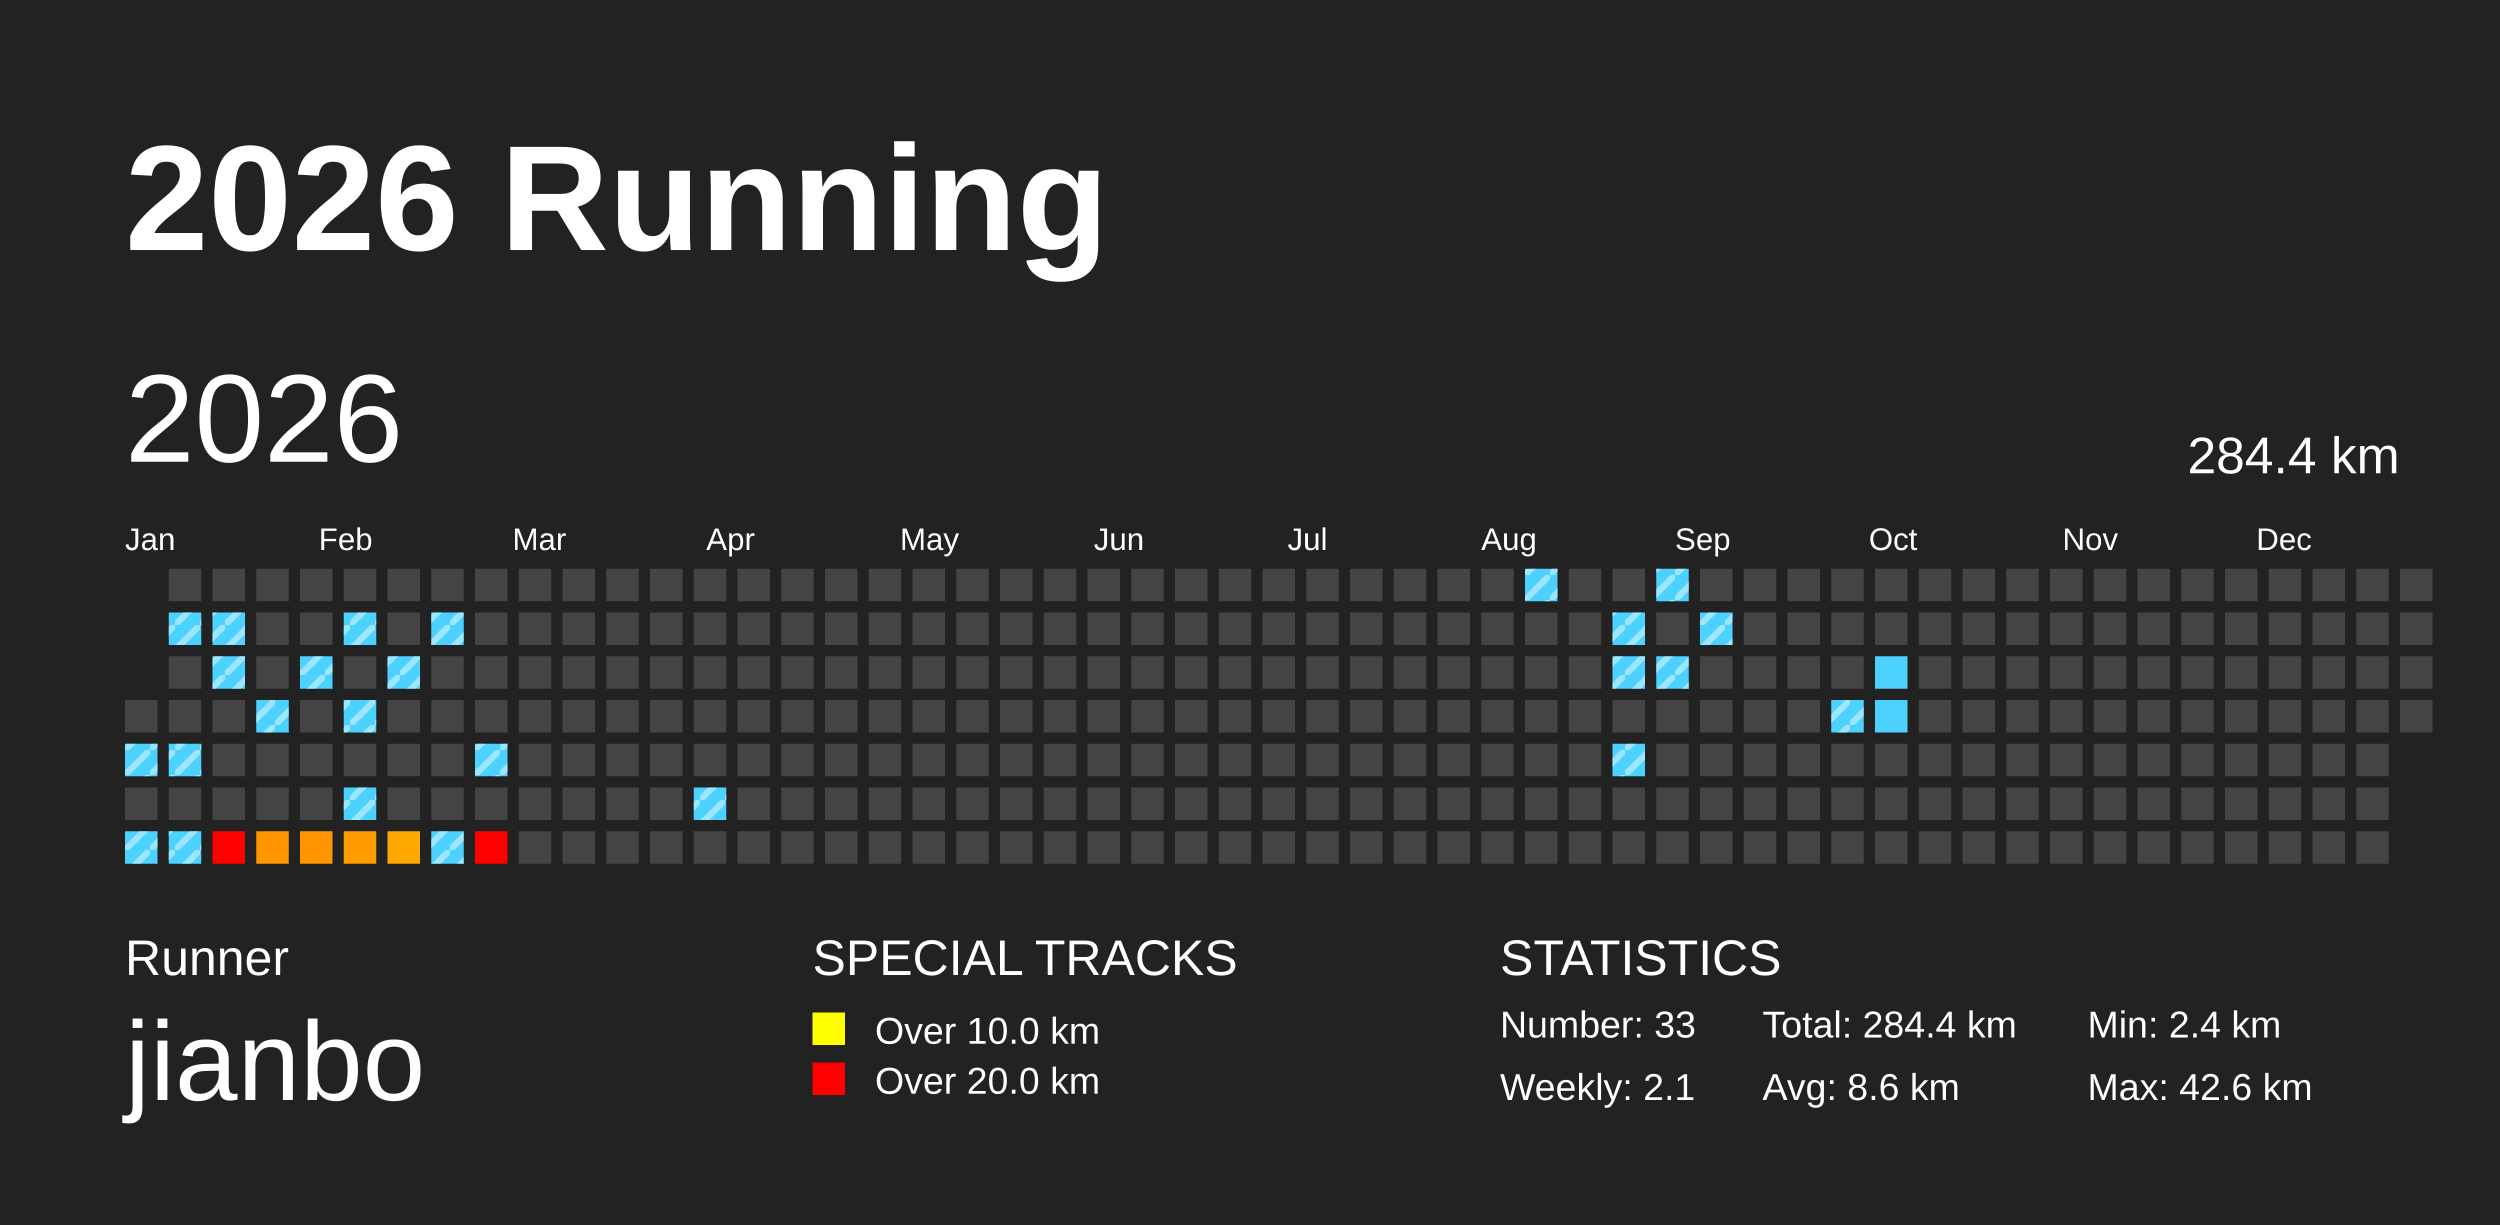
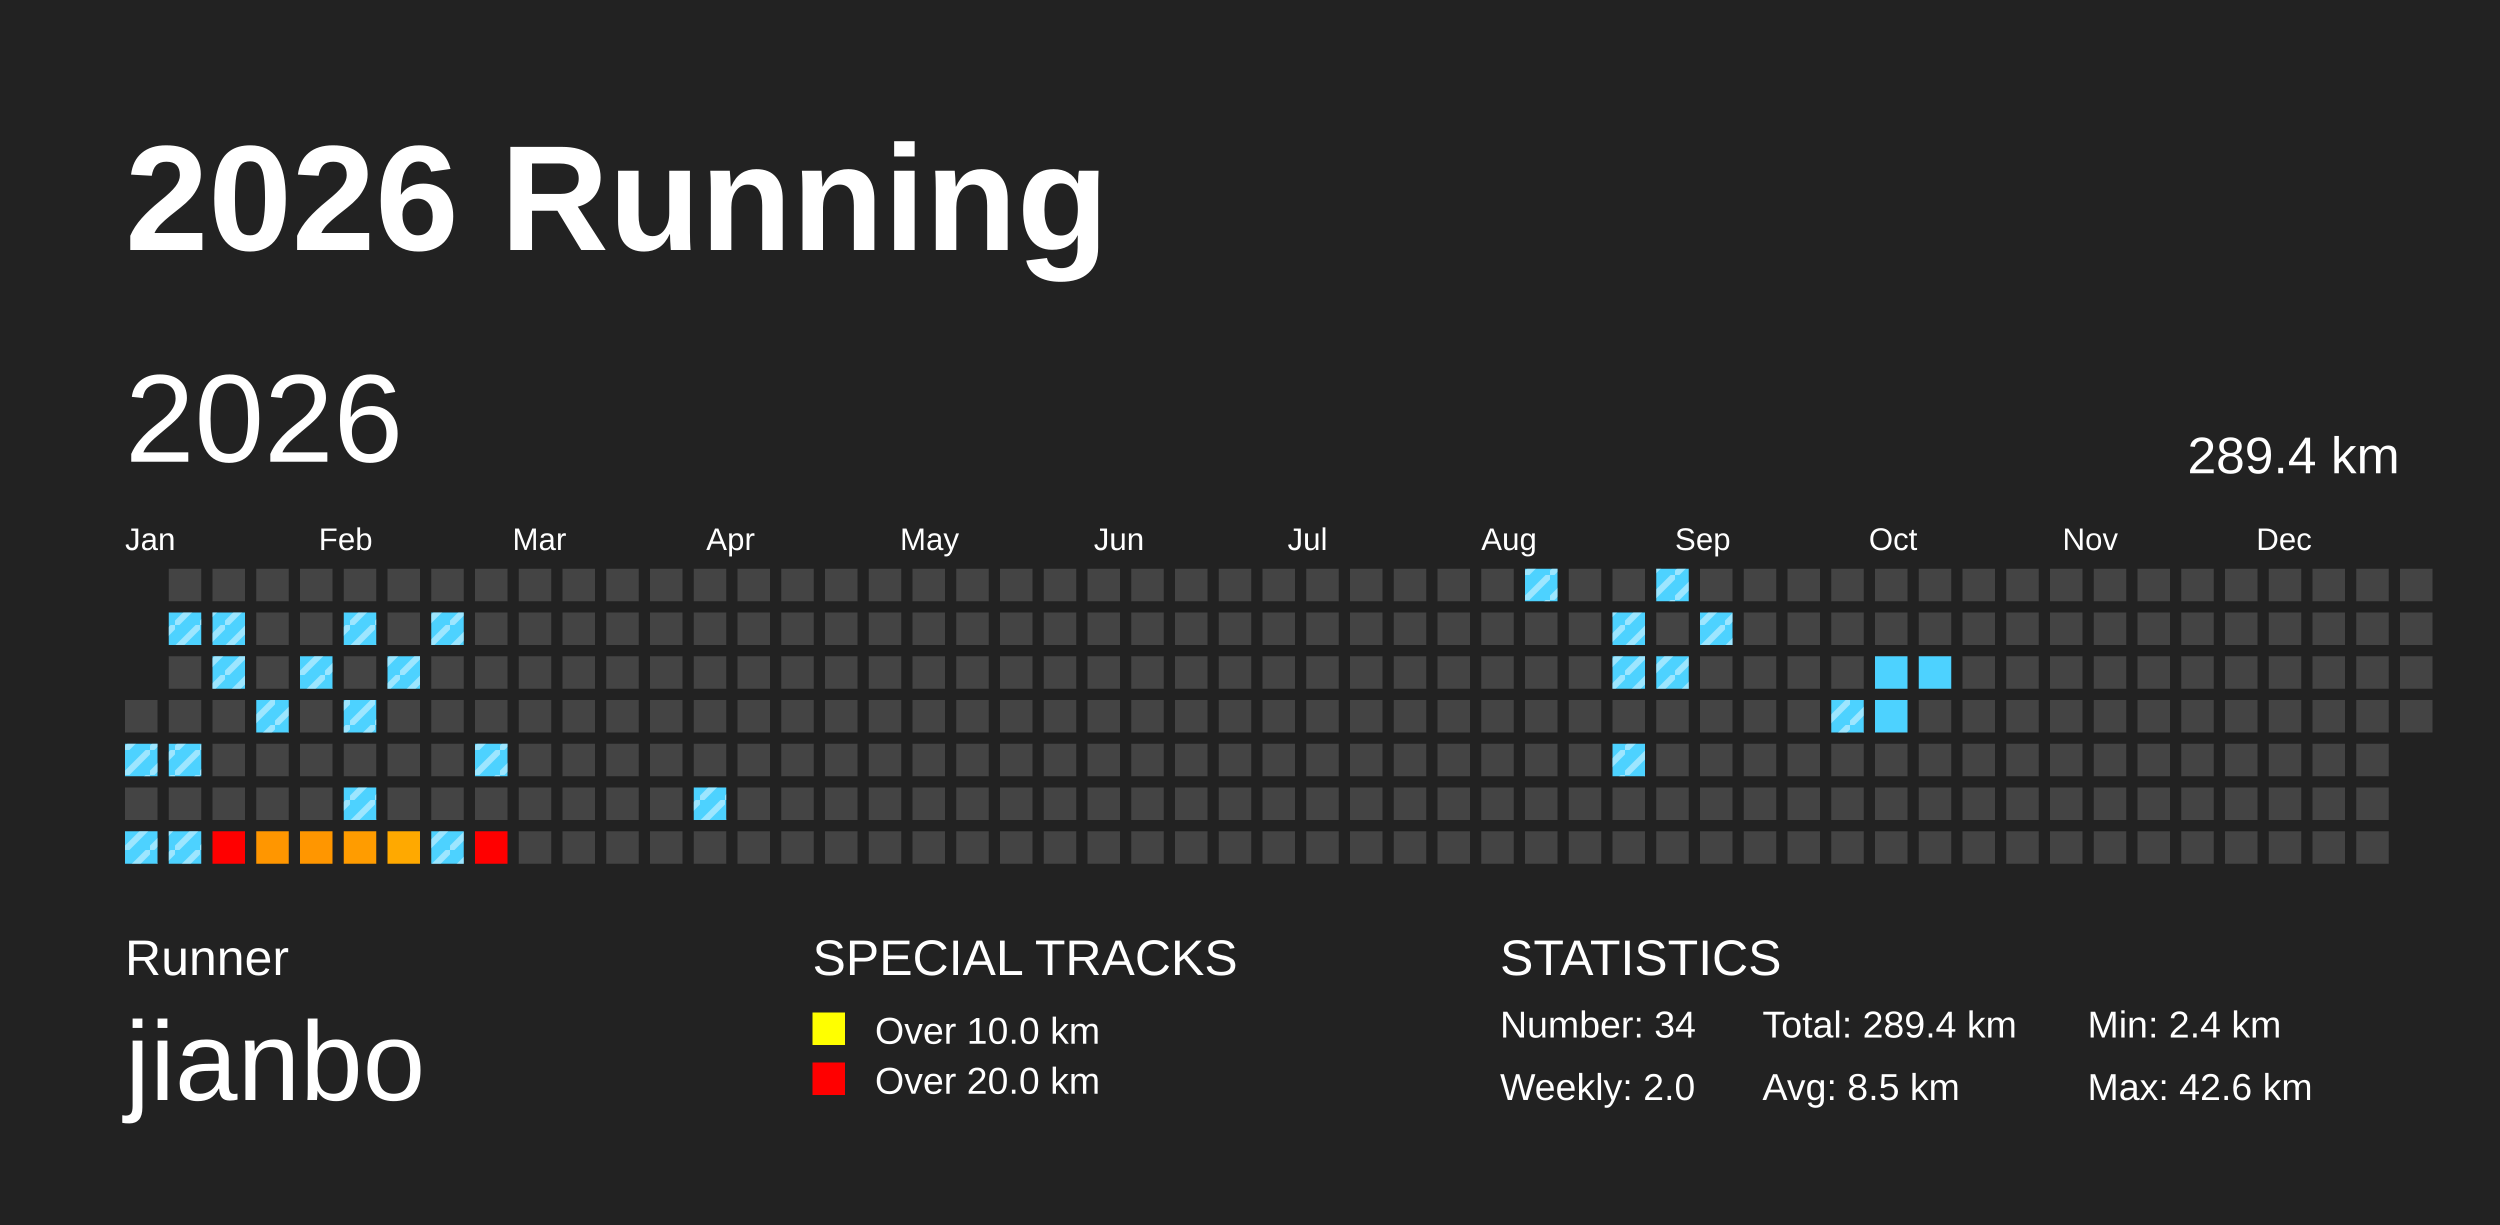
<svg xmlns="http://www.w3.org/2000/svg" baseProfile="full" height="98mm" version="1.1" viewBox="0,0,200,98" width="200mm">
  <defs>
    <pattern height="2" id="indoor-stripe" patternUnits="userSpaceOnUse" width="2">
      <line stroke="white" stroke-opacity="0.45" stroke-width="0.5" x1="0" x2="2" y1="2" y2="0" />
    </pattern>
  </defs>
  <rect fill="#222222" height="98" width="200" x="0" y="0" />
  <text fill="#FFFFFF" style="font-size:12px; font-family:Arial; font-weight:bold;" x="10" y="20">2026 Running</text>
  <text fill="#FFFFFF" style="font-size:4px; font-family:Arial" x="10" y="78">Runner</text>
  <text fill="#FFFFFF" style="font-size:9px; font-family:Arial" x="10" y="88">jianbo</text>
  <text fill="#FFFFFF" style="font-size:4px; font-family:Arial" x="65" y="78">SPECIAL TRACKS</text>
  <rect fill="yellow" height="2.6" width="2.6" x="65" y="81" />
  <text fill="#FFFFFF" style="font-size:3px; font-family:Arial" x="70" y="83.5">Over 10.0 km</text>
  <rect fill="red" height="2.6" width="2.6" x="65" y="85" />
  <text fill="#FFFFFF" style="font-size:3px; font-family:Arial" x="70" y="87.5">Over 20.0 km</text>
  <text fill="#FFFFFF" style="font-size:4px; font-family:Arial" x="120" y="78">STATISTICS</text>
-   <text fill="#FFFFFF" style="font-size:3px; font-family:Arial" x="120" y="83">Number: 33</text>
-   <text fill="#FFFFFF" style="font-size:3px; font-family:Arial" x="120" y="88">Weekly: 2.1</text>
-   <text fill="#FFFFFF" style="font-size:3px; font-family:Arial" x="141" y="83">Total: 284.4 km</text>
-   <text fill="#FFFFFF" style="font-size:3px; font-family:Arial" x="141" y="88">Avg: 8.6 km</text>
+   <text fill="#FFFFFF" style="font-size:3px; font-family:Arial" x="120" y="83">Number: 34</text>
+   <text fill="#FFFFFF" style="font-size:3px; font-family:Arial" x="120" y="88">Weekly: 2.0</text>
+   <text fill="#FFFFFF" style="font-size:3px; font-family:Arial" x="141" y="83">Total: 289.4 km</text>
+   <text fill="#FFFFFF" style="font-size:3px; font-family:Arial" x="141" y="88">Avg: 8.5 km</text>
  <text fill="#FFFFFF" style="font-size:3px; font-family:Arial" x="167" y="83">Min: 2.4 km</text>
  <text fill="#FFFFFF" style="font-size:3px; font-family:Arial" x="167" y="88">Max: 42.6 km</text>
  <text dominant-baseline="hanging" fill="#FFFFFF" style="font-size:10.0px; font-family:Arial;" x="10" y="30">2026</text>
-   <text dominant-baseline="hanging" fill="#FFFFFF" style="font-size:4.125px; font-family:Arial;" x="175" y="35">284.4 km</text>
+   <text dominant-baseline="hanging" fill="#FFFFFF" style="font-size:4.125px; font-family:Arial;" x="175" y="35">289.4 km</text>
  <text fill="#FFFFFF" style="font-size:2.5px; font-family:Arial" x="10.0" y="44">Jan</text>
  <text fill="#FFFFFF" style="font-size:2.5px; font-family:Arial" x="25.5" y="44">Feb</text>
  <text fill="#FFFFFF" style="font-size:2.5px; font-family:Arial" x="41.0" y="44">Mar</text>
  <text fill="#FFFFFF" style="font-size:2.5px; font-family:Arial" x="56.5" y="44">Apr</text>
  <text fill="#FFFFFF" style="font-size:2.5px; font-family:Arial" x="72.0" y="44">May</text>
  <text fill="#FFFFFF" style="font-size:2.5px; font-family:Arial" x="87.5" y="44">Jun</text>
  <text fill="#FFFFFF" style="font-size:2.5px; font-family:Arial" x="103.0" y="44">Jul</text>
  <text fill="#FFFFFF" style="font-size:2.5px; font-family:Arial" x="118.5" y="44">Aug</text>
  <text fill="#FFFFFF" style="font-size:2.5px; font-family:Arial" x="134.0" y="44">Sep</text>
  <text fill="#FFFFFF" style="font-size:2.5px; font-family:Arial" x="149.5" y="44">Oct</text>
  <text fill="#FFFFFF" style="font-size:2.5px; font-family:Arial" x="165.0" y="44">Nov</text>
  <text fill="#FFFFFF" style="font-size:2.5px; font-family:Arial" x="180.5" y="44">Dec</text>
  <rect fill="#444444" height="2.6" width="2.6" x="10.0" y="56.0" />
  <rect fill="#4dd2ff" height="2.6" width="2.6" x="10.0" y="59.5" />
  <rect fill="url(#indoor-stripe)" height="2.6" style="pointer-events: none;" width="2.6" x="10.0" y="59.5" />
  <rect fill="#444444" height="2.6" width="2.6" x="10.0" y="63.0" />
  <rect fill="#4dd2ff" height="2.6" width="2.6" x="10.0" y="66.5" />
  <rect fill="url(#indoor-stripe)" height="2.6" style="pointer-events: none;" width="2.6" x="10.0" y="66.5" />
  <rect fill="#444444" height="2.6" width="2.6" x="13.5" y="45.5" />
  <rect fill="#4dd2ff" height="2.6" width="2.6" x="13.5" y="49.0" />
  <rect fill="url(#indoor-stripe)" height="2.6" style="pointer-events: none;" width="2.6" x="13.5" y="49.0" />
  <rect fill="#444444" height="2.6" width="2.6" x="13.5" y="52.5" />
  <rect fill="#444444" height="2.6" width="2.6" x="13.5" y="56.0" />
  <rect fill="#4dd2ff" height="2.6" width="2.6" x="13.5" y="59.5" />
  <rect fill="url(#indoor-stripe)" height="2.6" style="pointer-events: none;" width="2.6" x="13.5" y="59.5" />
  <rect fill="#444444" height="2.6" width="2.6" x="13.5" y="63.0" />
  <rect fill="#4dd2ff" height="2.6" width="2.6" x="13.5" y="66.5" />
  <rect fill="url(#indoor-stripe)" height="2.6" style="pointer-events: none;" width="2.6" x="13.5" y="66.5" />
  <rect fill="#444444" height="2.6" width="2.6" x="17.0" y="45.5" />
  <rect fill="#4dd2ff" height="2.6" width="2.6" x="17.0" y="49.0" />
  <rect fill="url(#indoor-stripe)" height="2.6" style="pointer-events: none;" width="2.6" x="17.0" y="49.0" />
  <rect fill="#4dd2ff" height="2.6" width="2.6" x="17.0" y="52.5" />
  <rect fill="url(#indoor-stripe)" height="2.6" style="pointer-events: none;" width="2.6" x="17.0" y="52.5" />
  <rect fill="#444444" height="2.6" width="2.6" x="17.0" y="56.0" />
  <rect fill="#444444" height="2.6" width="2.6" x="17.0" y="59.5" />
  <rect fill="#444444" height="2.6" width="2.6" x="17.0" y="63.0" />
  <rect fill="red" height="2.6" width="2.6" x="17.0" y="66.5" />
  <rect fill="#444444" height="2.6" width="2.6" x="20.5" y="45.5" />
  <rect fill="#444444" height="2.6" width="2.6" x="20.5" y="49.0" />
  <rect fill="#444444" height="2.6" width="2.6" x="20.5" y="52.5" />
  <rect fill="#4dd2ff" height="2.6" width="2.6" x="20.5" y="56.0" />
  <rect fill="url(#indoor-stripe)" height="2.6" style="pointer-events: none;" width="2.6" x="20.5" y="56.0" />
  <rect fill="#444444" height="2.6" width="2.6" x="20.5" y="59.5" />
  <rect fill="#444444" height="2.6" width="2.6" x="20.5" y="63.0" />
  <rect fill="#ff9600" height="2.6" width="2.6" x="20.5" y="66.5" />
  <rect fill="#444444" height="2.6" width="2.6" x="24.0" y="45.5" />
  <rect fill="#444444" height="2.6" width="2.6" x="24.0" y="49.0" />
  <rect fill="#4dd2ff" height="2.6" width="2.6" x="24.0" y="52.5" />
  <rect fill="url(#indoor-stripe)" height="2.6" style="pointer-events: none;" width="2.6" x="24.0" y="52.5" />
  <rect fill="#444444" height="2.6" width="2.6" x="24.0" y="56.0" />
  <rect fill="#444444" height="2.6" width="2.6" x="24.0" y="59.5" />
  <rect fill="#444444" height="2.6" width="2.6" x="24.0" y="63.0" />
  <rect fill="#ff9600" height="2.6" width="2.6" x="24.0" y="66.5" />
  <rect fill="#444444" height="2.6" width="2.6" x="27.5" y="45.5" />
  <rect fill="#4dd2ff" height="2.6" width="2.6" x="27.5" y="49.0" />
  <rect fill="url(#indoor-stripe)" height="2.6" style="pointer-events: none;" width="2.6" x="27.5" y="49.0" />
  <rect fill="#444444" height="2.6" width="2.6" x="27.5" y="52.5" />
  <rect fill="#4dd2ff" height="2.6" width="2.6" x="27.5" y="56.0" />
  <rect fill="url(#indoor-stripe)" height="2.6" style="pointer-events: none;" width="2.6" x="27.5" y="56.0" />
  <rect fill="#444444" height="2.6" width="2.6" x="27.5" y="59.5" />
  <rect fill="#4dd2ff" height="2.6" width="2.6" x="27.5" y="63.0" />
  <rect fill="url(#indoor-stripe)" height="2.6" style="pointer-events: none;" width="2.6" x="27.5" y="63.0" />
  <rect fill="#ff9c00" height="2.6" width="2.6" x="27.5" y="66.5" />
  <rect fill="#444444" height="2.6" width="2.6" x="31.0" y="45.5" />
  <rect fill="#444444" height="2.6" width="2.6" x="31.0" y="49.0" />
  <rect fill="#4dd2ff" height="2.6" width="2.6" x="31.0" y="52.5" />
  <rect fill="url(#indoor-stripe)" height="2.6" style="pointer-events: none;" width="2.6" x="31.0" y="52.5" />
  <rect fill="#444444" height="2.6" width="2.6" x="31.0" y="56.0" />
  <rect fill="#444444" height="2.6" width="2.6" x="31.0" y="59.5" />
  <rect fill="#444444" height="2.6" width="2.6" x="31.0" y="63.0" />
  <rect fill="#ffa900" height="2.6" width="2.6" x="31.0" y="66.5" />
  <rect fill="#444444" height="2.6" width="2.6" x="34.5" y="45.5" />
  <rect fill="#4dd2ff" height="2.6" width="2.6" x="34.5" y="49.0" />
  <rect fill="url(#indoor-stripe)" height="2.6" style="pointer-events: none;" width="2.6" x="34.5" y="49.0" />
  <rect fill="#444444" height="2.6" width="2.6" x="34.5" y="52.5" />
  <rect fill="#444444" height="2.6" width="2.6" x="34.5" y="56.0" />
  <rect fill="#444444" height="2.6" width="2.6" x="34.5" y="59.5" />
  <rect fill="#444444" height="2.6" width="2.6" x="34.5" y="63.0" />
  <rect fill="#4dd2ff" height="2.6" width="2.6" x="34.5" y="66.5" />
  <rect fill="url(#indoor-stripe)" height="2.6" style="pointer-events: none;" width="2.6" x="34.5" y="66.5" />
  <rect fill="#444444" height="2.6" width="2.6" x="38.0" y="45.5" />
  <rect fill="#444444" height="2.6" width="2.6" x="38.0" y="49.0" />
  <rect fill="#444444" height="2.6" width="2.6" x="38.0" y="52.5" />
  <rect fill="#444444" height="2.6" width="2.6" x="38.0" y="56.0" />
  <rect fill="#4dd2ff" height="2.6" width="2.6" x="38.0" y="59.5" />
  <rect fill="url(#indoor-stripe)" height="2.6" style="pointer-events: none;" width="2.6" x="38.0" y="59.5" />
  <rect fill="#444444" height="2.6" width="2.6" x="38.0" y="63.0" />
  <rect fill="red" height="2.6" width="2.6" x="38.0" y="66.5" />
  <rect fill="#444444" height="2.6" width="2.6" x="41.5" y="45.5" />
  <rect fill="#444444" height="2.6" width="2.6" x="41.5" y="49.0" />
  <rect fill="#444444" height="2.6" width="2.6" x="41.5" y="52.5" />
  <rect fill="#444444" height="2.6" width="2.6" x="41.5" y="56.0" />
  <rect fill="#444444" height="2.6" width="2.6" x="41.5" y="59.5" />
  <rect fill="#444444" height="2.6" width="2.6" x="41.5" y="63.0" />
  <rect fill="#444444" height="2.6" width="2.6" x="41.5" y="66.5" />
  <rect fill="#444444" height="2.6" width="2.6" x="45.0" y="45.5" />
  <rect fill="#444444" height="2.6" width="2.6" x="45.0" y="49.0" />
  <rect fill="#444444" height="2.6" width="2.6" x="45.0" y="52.5" />
  <rect fill="#444444" height="2.6" width="2.6" x="45.0" y="56.0" />
  <rect fill="#444444" height="2.6" width="2.6" x="45.0" y="59.5" />
  <rect fill="#444444" height="2.6" width="2.6" x="45.0" y="63.0" />
  <rect fill="#444444" height="2.6" width="2.6" x="45.0" y="66.5" />
  <rect fill="#444444" height="2.6" width="2.6" x="48.5" y="45.5" />
  <rect fill="#444444" height="2.6" width="2.6" x="48.5" y="49.0" />
  <rect fill="#444444" height="2.6" width="2.6" x="48.5" y="52.5" />
  <rect fill="#444444" height="2.6" width="2.6" x="48.5" y="56.0" />
  <rect fill="#444444" height="2.6" width="2.6" x="48.5" y="59.5" />
  <rect fill="#444444" height="2.6" width="2.6" x="48.5" y="63.0" />
  <rect fill="#444444" height="2.6" width="2.6" x="48.5" y="66.5" />
  <rect fill="#444444" height="2.6" width="2.6" x="52.0" y="45.5" />
  <rect fill="#444444" height="2.6" width="2.6" x="52.0" y="49.0" />
  <rect fill="#444444" height="2.6" width="2.6" x="52.0" y="52.5" />
  <rect fill="#444444" height="2.6" width="2.6" x="52.0" y="56.0" />
  <rect fill="#444444" height="2.6" width="2.6" x="52.0" y="59.5" />
  <rect fill="#444444" height="2.6" width="2.6" x="52.0" y="63.0" />
  <rect fill="#444444" height="2.6" width="2.6" x="52.0" y="66.5" />
  <rect fill="#444444" height="2.6" width="2.6" x="55.5" y="45.5" />
  <rect fill="#444444" height="2.6" width="2.6" x="55.5" y="49.0" />
  <rect fill="#444444" height="2.6" width="2.6" x="55.5" y="52.5" />
  <rect fill="#444444" height="2.6" width="2.6" x="55.5" y="56.0" />
  <rect fill="#444444" height="2.6" width="2.6" x="55.5" y="59.5" />
  <rect fill="#4dd2ff" height="2.6" width="2.6" x="55.5" y="63.0" />
  <rect fill="url(#indoor-stripe)" height="2.6" style="pointer-events: none;" width="2.6" x="55.5" y="63.0" />
  <rect fill="#444444" height="2.6" width="2.6" x="55.5" y="66.5" />
  <rect fill="#444444" height="2.6" width="2.6" x="59.0" y="45.5" />
  <rect fill="#444444" height="2.6" width="2.6" x="59.0" y="49.0" />
  <rect fill="#444444" height="2.6" width="2.6" x="59.0" y="52.5" />
  <rect fill="#444444" height="2.6" width="2.6" x="59.0" y="56.0" />
  <rect fill="#444444" height="2.6" width="2.6" x="59.0" y="59.5" />
  <rect fill="#444444" height="2.6" width="2.6" x="59.0" y="63.0" />
  <rect fill="#444444" height="2.6" width="2.6" x="59.0" y="66.5" />
  <rect fill="#444444" height="2.6" width="2.6" x="62.5" y="45.5" />
  <rect fill="#444444" height="2.6" width="2.6" x="62.5" y="49.0" />
  <rect fill="#444444" height="2.6" width="2.6" x="62.5" y="52.5" />
  <rect fill="#444444" height="2.6" width="2.6" x="62.5" y="56.0" />
  <rect fill="#444444" height="2.6" width="2.6" x="62.5" y="59.5" />
  <rect fill="#444444" height="2.6" width="2.6" x="62.5" y="63.0" />
  <rect fill="#444444" height="2.6" width="2.6" x="62.5" y="66.5" />
  <rect fill="#444444" height="2.6" width="2.6" x="66.0" y="45.5" />
  <rect fill="#444444" height="2.6" width="2.6" x="66.0" y="49.0" />
  <rect fill="#444444" height="2.6" width="2.6" x="66.0" y="52.5" />
  <rect fill="#444444" height="2.6" width="2.6" x="66.0" y="56.0" />
  <rect fill="#444444" height="2.6" width="2.6" x="66.0" y="59.5" />
  <rect fill="#444444" height="2.6" width="2.6" x="66.0" y="63.0" />
  <rect fill="#444444" height="2.6" width="2.6" x="66.0" y="66.5" />
  <rect fill="#444444" height="2.6" width="2.6" x="69.5" y="45.5" />
  <rect fill="#444444" height="2.6" width="2.6" x="69.5" y="49.0" />
  <rect fill="#444444" height="2.6" width="2.6" x="69.5" y="52.5" />
  <rect fill="#444444" height="2.6" width="2.6" x="69.5" y="56.0" />
  <rect fill="#444444" height="2.6" width="2.6" x="69.5" y="59.5" />
  <rect fill="#444444" height="2.6" width="2.6" x="69.5" y="63.0" />
  <rect fill="#444444" height="2.6" width="2.6" x="69.5" y="66.5" />
  <rect fill="#444444" height="2.6" width="2.6" x="73.0" y="45.5" />
  <rect fill="#444444" height="2.6" width="2.6" x="73.0" y="49.0" />
  <rect fill="#444444" height="2.6" width="2.6" x="73.0" y="52.5" />
  <rect fill="#444444" height="2.6" width="2.6" x="73.0" y="56.0" />
  <rect fill="#444444" height="2.6" width="2.6" x="73.0" y="59.5" />
  <rect fill="#444444" height="2.6" width="2.6" x="73.0" y="63.0" />
  <rect fill="#444444" height="2.6" width="2.6" x="73.0" y="66.5" />
  <rect fill="#444444" height="2.6" width="2.6" x="76.5" y="45.5" />
  <rect fill="#444444" height="2.6" width="2.6" x="76.5" y="49.0" />
  <rect fill="#444444" height="2.6" width="2.6" x="76.5" y="52.5" />
  <rect fill="#444444" height="2.6" width="2.6" x="76.5" y="56.0" />
  <rect fill="#444444" height="2.6" width="2.6" x="76.5" y="59.5" />
  <rect fill="#444444" height="2.6" width="2.6" x="76.5" y="63.0" />
  <rect fill="#444444" height="2.6" width="2.6" x="76.5" y="66.5" />
  <rect fill="#444444" height="2.6" width="2.6" x="80.0" y="45.5" />
  <rect fill="#444444" height="2.6" width="2.6" x="80.0" y="49.0" />
  <rect fill="#444444" height="2.6" width="2.6" x="80.0" y="52.5" />
  <rect fill="#444444" height="2.6" width="2.6" x="80.0" y="56.0" />
  <rect fill="#444444" height="2.6" width="2.6" x="80.0" y="59.5" />
  <rect fill="#444444" height="2.6" width="2.6" x="80.0" y="63.0" />
  <rect fill="#444444" height="2.6" width="2.6" x="80.0" y="66.5" />
  <rect fill="#444444" height="2.6" width="2.6" x="83.5" y="45.5" />
  <rect fill="#444444" height="2.6" width="2.6" x="83.5" y="49.0" />
  <rect fill="#444444" height="2.6" width="2.6" x="83.5" y="52.5" />
  <rect fill="#444444" height="2.6" width="2.6" x="83.5" y="56.0" />
  <rect fill="#444444" height="2.6" width="2.6" x="83.5" y="59.5" />
  <rect fill="#444444" height="2.6" width="2.6" x="83.5" y="63.0" />
  <rect fill="#444444" height="2.6" width="2.6" x="83.5" y="66.5" />
  <rect fill="#444444" height="2.6" width="2.6" x="87.0" y="45.5" />
  <rect fill="#444444" height="2.6" width="2.6" x="87.0" y="49.0" />
  <rect fill="#444444" height="2.6" width="2.6" x="87.0" y="52.5" />
  <rect fill="#444444" height="2.6" width="2.6" x="87.0" y="56.0" />
  <rect fill="#444444" height="2.6" width="2.6" x="87.0" y="59.5" />
  <rect fill="#444444" height="2.6" width="2.6" x="87.0" y="63.0" />
  <rect fill="#444444" height="2.6" width="2.6" x="87.0" y="66.5" />
  <rect fill="#444444" height="2.6" width="2.6" x="90.5" y="45.5" />
  <rect fill="#444444" height="2.6" width="2.6" x="90.5" y="49.0" />
  <rect fill="#444444" height="2.6" width="2.6" x="90.5" y="52.5" />
  <rect fill="#444444" height="2.6" width="2.6" x="90.5" y="56.0" />
  <rect fill="#444444" height="2.6" width="2.6" x="90.5" y="59.5" />
  <rect fill="#444444" height="2.6" width="2.6" x="90.5" y="63.0" />
  <rect fill="#444444" height="2.6" width="2.6" x="90.5" y="66.5" />
  <rect fill="#444444" height="2.6" width="2.6" x="94.0" y="45.5" />
  <rect fill="#444444" height="2.6" width="2.6" x="94.0" y="49.0" />
  <rect fill="#444444" height="2.6" width="2.6" x="94.0" y="52.5" />
  <rect fill="#444444" height="2.6" width="2.6" x="94.0" y="56.0" />
  <rect fill="#444444" height="2.6" width="2.6" x="94.0" y="59.5" />
  <rect fill="#444444" height="2.6" width="2.6" x="94.0" y="63.0" />
  <rect fill="#444444" height="2.6" width="2.6" x="94.0" y="66.5" />
  <rect fill="#444444" height="2.6" width="2.6" x="97.5" y="45.5" />
  <rect fill="#444444" height="2.6" width="2.6" x="97.5" y="49.0" />
  <rect fill="#444444" height="2.6" width="2.6" x="97.5" y="52.5" />
  <rect fill="#444444" height="2.6" width="2.6" x="97.5" y="56.0" />
  <rect fill="#444444" height="2.6" width="2.6" x="97.5" y="59.5" />
  <rect fill="#444444" height="2.6" width="2.6" x="97.5" y="63.0" />
  <rect fill="#444444" height="2.6" width="2.6" x="97.5" y="66.5" />
  <rect fill="#444444" height="2.6" width="2.6" x="101.0" y="45.5" />
  <rect fill="#444444" height="2.6" width="2.6" x="101.0" y="49.0" />
  <rect fill="#444444" height="2.6" width="2.6" x="101.0" y="52.5" />
  <rect fill="#444444" height="2.6" width="2.6" x="101.0" y="56.0" />
  <rect fill="#444444" height="2.6" width="2.6" x="101.0" y="59.5" />
  <rect fill="#444444" height="2.6" width="2.6" x="101.0" y="63.0" />
  <rect fill="#444444" height="2.6" width="2.6" x="101.0" y="66.5" />
  <rect fill="#444444" height="2.6" width="2.6" x="104.5" y="45.5" />
  <rect fill="#444444" height="2.6" width="2.6" x="104.5" y="49.0" />
  <rect fill="#444444" height="2.6" width="2.6" x="104.5" y="52.5" />
  <rect fill="#444444" height="2.6" width="2.6" x="104.5" y="56.0" />
  <rect fill="#444444" height="2.6" width="2.6" x="104.5" y="59.5" />
  <rect fill="#444444" height="2.6" width="2.6" x="104.5" y="63.0" />
  <rect fill="#444444" height="2.6" width="2.6" x="104.5" y="66.5" />
  <rect fill="#444444" height="2.6" width="2.6" x="108.0" y="45.5" />
  <rect fill="#444444" height="2.6" width="2.6" x="108.0" y="49.0" />
  <rect fill="#444444" height="2.6" width="2.6" x="108.0" y="52.5" />
  <rect fill="#444444" height="2.6" width="2.6" x="108.0" y="56.0" />
  <rect fill="#444444" height="2.6" width="2.6" x="108.0" y="59.5" />
  <rect fill="#444444" height="2.6" width="2.6" x="108.0" y="63.0" />
  <rect fill="#444444" height="2.6" width="2.6" x="108.0" y="66.5" />
  <rect fill="#444444" height="2.6" width="2.6" x="111.5" y="45.5" />
  <rect fill="#444444" height="2.6" width="2.6" x="111.5" y="49.0" />
  <rect fill="#444444" height="2.6" width="2.6" x="111.5" y="52.5" />
  <rect fill="#444444" height="2.6" width="2.6" x="111.5" y="56.0" />
  <rect fill="#444444" height="2.6" width="2.6" x="111.5" y="59.5" />
  <rect fill="#444444" height="2.6" width="2.6" x="111.5" y="63.0" />
  <rect fill="#444444" height="2.6" width="2.6" x="111.5" y="66.5" />
  <rect fill="#444444" height="2.6" width="2.6" x="115.0" y="45.5" />
  <rect fill="#444444" height="2.6" width="2.6" x="115.0" y="49.0" />
  <rect fill="#444444" height="2.6" width="2.6" x="115.0" y="52.5" />
  <rect fill="#444444" height="2.6" width="2.6" x="115.0" y="56.0" />
  <rect fill="#444444" height="2.6" width="2.6" x="115.0" y="59.5" />
  <rect fill="#444444" height="2.6" width="2.6" x="115.0" y="63.0" />
  <rect fill="#444444" height="2.6" width="2.6" x="115.0" y="66.5" />
  <rect fill="#444444" height="2.6" width="2.6" x="118.5" y="45.5" />
  <rect fill="#444444" height="2.6" width="2.6" x="118.5" y="49.0" />
  <rect fill="#444444" height="2.6" width="2.6" x="118.5" y="52.5" />
  <rect fill="#444444" height="2.6" width="2.6" x="118.5" y="56.0" />
  <rect fill="#444444" height="2.6" width="2.6" x="118.5" y="59.5" />
  <rect fill="#444444" height="2.6" width="2.6" x="118.5" y="63.0" />
  <rect fill="#444444" height="2.6" width="2.6" x="118.5" y="66.5" />
  <rect fill="#4dd2ff" height="2.6" width="2.6" x="122.0" y="45.5" />
  <rect fill="url(#indoor-stripe)" height="2.6" style="pointer-events: none;" width="2.6" x="122.0" y="45.5" />
  <rect fill="#444444" height="2.6" width="2.6" x="122.0" y="49.0" />
  <rect fill="#444444" height="2.6" width="2.6" x="122.0" y="52.5" />
  <rect fill="#444444" height="2.6" width="2.6" x="122.0" y="56.0" />
  <rect fill="#444444" height="2.6" width="2.6" x="122.0" y="59.5" />
  <rect fill="#444444" height="2.6" width="2.6" x="122.0" y="63.0" />
  <rect fill="#444444" height="2.6" width="2.6" x="122.0" y="66.5" />
  <rect fill="#444444" height="2.6" width="2.6" x="125.5" y="45.5" />
  <rect fill="#444444" height="2.6" width="2.6" x="125.5" y="49.0" />
  <rect fill="#444444" height="2.6" width="2.6" x="125.5" y="52.5" />
  <rect fill="#444444" height="2.6" width="2.6" x="125.5" y="56.0" />
  <rect fill="#444444" height="2.6" width="2.6" x="125.5" y="59.5" />
  <rect fill="#444444" height="2.6" width="2.6" x="125.5" y="63.0" />
  <rect fill="#444444" height="2.6" width="2.6" x="125.5" y="66.5" />
  <rect fill="#444444" height="2.6" width="2.6" x="129.0" y="45.5" />
  <rect fill="#4dd2ff" height="2.6" width="2.6" x="129.0" y="49.0" />
  <rect fill="url(#indoor-stripe)" height="2.6" style="pointer-events: none;" width="2.6" x="129.0" y="49.0" />
  <rect fill="#4dd2ff" height="2.6" width="2.6" x="129.0" y="52.5" />
  <rect fill="url(#indoor-stripe)" height="2.6" style="pointer-events: none;" width="2.6" x="129.0" y="52.5" />
  <rect fill="#444444" height="2.6" width="2.6" x="129.0" y="56.0" />
  <rect fill="#4dd2ff" height="2.6" width="2.6" x="129.0" y="59.5" />
  <rect fill="url(#indoor-stripe)" height="2.6" style="pointer-events: none;" width="2.6" x="129.0" y="59.5" />
  <rect fill="#444444" height="2.6" width="2.6" x="129.0" y="63.0" />
  <rect fill="#444444" height="2.6" width="2.6" x="129.0" y="66.5" />
  <rect fill="#4dd2ff" height="2.6" width="2.6" x="132.5" y="45.5" />
  <rect fill="url(#indoor-stripe)" height="2.6" style="pointer-events: none;" width="2.6" x="132.5" y="45.5" />
  <rect fill="#444444" height="2.6" width="2.6" x="132.5" y="49.0" />
  <rect fill="#4dd2ff" height="2.6" width="2.6" x="132.5" y="52.5" />
  <rect fill="url(#indoor-stripe)" height="2.6" style="pointer-events: none;" width="2.6" x="132.5" y="52.5" />
  <rect fill="#444444" height="2.6" width="2.6" x="132.5" y="56.0" />
  <rect fill="#444444" height="2.6" width="2.6" x="132.5" y="59.5" />
  <rect fill="#444444" height="2.6" width="2.6" x="132.5" y="63.0" />
  <rect fill="#444444" height="2.6" width="2.6" x="132.5" y="66.5" />
  <rect fill="#444444" height="2.6" width="2.6" x="136.0" y="45.5" />
  <rect fill="#4dd2ff" height="2.6" width="2.6" x="136.0" y="49.0" />
  <rect fill="url(#indoor-stripe)" height="2.6" style="pointer-events: none;" width="2.6" x="136.0" y="49.0" />
  <rect fill="#444444" height="2.6" width="2.6" x="136.0" y="52.5" />
  <rect fill="#444444" height="2.6" width="2.6" x="136.0" y="56.0" />
  <rect fill="#444444" height="2.6" width="2.6" x="136.0" y="59.5" />
  <rect fill="#444444" height="2.6" width="2.6" x="136.0" y="63.0" />
  <rect fill="#444444" height="2.6" width="2.6" x="136.0" y="66.5" />
  <rect fill="#444444" height="2.6" width="2.6" x="139.5" y="45.5" />
  <rect fill="#444444" height="2.6" width="2.6" x="139.5" y="49.0" />
  <rect fill="#444444" height="2.6" width="2.6" x="139.5" y="52.5" />
  <rect fill="#444444" height="2.6" width="2.6" x="139.5" y="56.0" />
  <rect fill="#444444" height="2.6" width="2.6" x="139.5" y="59.5" />
  <rect fill="#444444" height="2.6" width="2.6" x="139.5" y="63.0" />
  <rect fill="#444444" height="2.6" width="2.6" x="139.5" y="66.5" />
  <rect fill="#444444" height="2.6" width="2.6" x="143.0" y="45.5" />
  <rect fill="#444444" height="2.6" width="2.6" x="143.0" y="49.0" />
  <rect fill="#444444" height="2.6" width="2.6" x="143.0" y="52.5" />
  <rect fill="#444444" height="2.6" width="2.6" x="143.0" y="56.0" />
  <rect fill="#444444" height="2.6" width="2.6" x="143.0" y="59.5" />
  <rect fill="#444444" height="2.6" width="2.6" x="143.0" y="63.0" />
  <rect fill="#444444" height="2.6" width="2.6" x="143.0" y="66.5" />
  <rect fill="#444444" height="2.6" width="2.6" x="146.5" y="45.5" />
  <rect fill="#444444" height="2.6" width="2.6" x="146.5" y="49.0" />
  <rect fill="#444444" height="2.6" width="2.6" x="146.5" y="52.5" />
  <rect fill="#4dd2ff" height="2.6" width="2.6" x="146.5" y="56.0" />
  <rect fill="url(#indoor-stripe)" height="2.6" style="pointer-events: none;" width="2.6" x="146.5" y="56.0" />
  <rect fill="#444444" height="2.6" width="2.6" x="146.5" y="59.5" />
  <rect fill="#444444" height="2.6" width="2.6" x="146.5" y="63.0" />
  <rect fill="#444444" height="2.6" width="2.6" x="146.5" y="66.5" />
  <rect fill="#444444" height="2.6" width="2.6" x="150.0" y="45.5" />
  <rect fill="#444444" height="2.6" width="2.6" x="150.0" y="49.0" />
  <rect fill="#4dd2ff" height="2.6" width="2.6" x="150.0" y="52.5" />
  <rect fill="#4dd2ff" height="2.6" width="2.6" x="150.0" y="56.0" />
  <rect fill="#444444" height="2.6" width="2.6" x="150.0" y="59.5" />
  <rect fill="#444444" height="2.6" width="2.6" x="150.0" y="63.0" />
  <rect fill="#444444" height="2.6" width="2.6" x="150.0" y="66.5" />
  <rect fill="#444444" height="2.6" width="2.6" x="153.5" y="45.5" />
  <rect fill="#444444" height="2.6" width="2.6" x="153.5" y="49.0" />
-   <rect fill="#444444" height="2.6" width="2.6" x="153.5" y="52.5" />
+   <rect fill="#4dd2ff" height="2.6" width="2.6" x="153.5" y="52.5" />
  <rect fill="#444444" height="2.6" width="2.6" x="153.5" y="56.0" />
  <rect fill="#444444" height="2.6" width="2.6" x="153.5" y="59.5" />
  <rect fill="#444444" height="2.6" width="2.6" x="153.5" y="63.0" />
  <rect fill="#444444" height="2.6" width="2.6" x="153.5" y="66.5" />
  <rect fill="#444444" height="2.6" width="2.6" x="157.0" y="45.5" />
  <rect fill="#444444" height="2.6" width="2.6" x="157.0" y="49.0" />
  <rect fill="#444444" height="2.6" width="2.6" x="157.0" y="52.5" />
  <rect fill="#444444" height="2.6" width="2.6" x="157.0" y="56.0" />
  <rect fill="#444444" height="2.6" width="2.6" x="157.0" y="59.5" />
  <rect fill="#444444" height="2.6" width="2.6" x="157.0" y="63.0" />
  <rect fill="#444444" height="2.6" width="2.6" x="157.0" y="66.5" />
  <rect fill="#444444" height="2.6" width="2.6" x="160.5" y="45.5" />
  <rect fill="#444444" height="2.6" width="2.6" x="160.5" y="49.0" />
  <rect fill="#444444" height="2.6" width="2.6" x="160.5" y="52.5" />
  <rect fill="#444444" height="2.6" width="2.6" x="160.5" y="56.0" />
  <rect fill="#444444" height="2.6" width="2.6" x="160.5" y="59.5" />
  <rect fill="#444444" height="2.6" width="2.6" x="160.5" y="63.0" />
  <rect fill="#444444" height="2.6" width="2.6" x="160.5" y="66.5" />
  <rect fill="#444444" height="2.6" width="2.6" x="164.0" y="45.5" />
  <rect fill="#444444" height="2.6" width="2.6" x="164.0" y="49.0" />
  <rect fill="#444444" height="2.6" width="2.6" x="164.0" y="52.5" />
  <rect fill="#444444" height="2.6" width="2.6" x="164.0" y="56.0" />
  <rect fill="#444444" height="2.6" width="2.6" x="164.0" y="59.5" />
  <rect fill="#444444" height="2.6" width="2.6" x="164.0" y="63.0" />
  <rect fill="#444444" height="2.6" width="2.6" x="164.0" y="66.5" />
  <rect fill="#444444" height="2.6" width="2.6" x="167.5" y="45.5" />
  <rect fill="#444444" height="2.6" width="2.6" x="167.5" y="49.0" />
  <rect fill="#444444" height="2.6" width="2.6" x="167.5" y="52.5" />
  <rect fill="#444444" height="2.6" width="2.6" x="167.5" y="56.0" />
  <rect fill="#444444" height="2.6" width="2.6" x="167.5" y="59.5" />
  <rect fill="#444444" height="2.6" width="2.6" x="167.5" y="63.0" />
  <rect fill="#444444" height="2.6" width="2.6" x="167.5" y="66.5" />
  <rect fill="#444444" height="2.6" width="2.6" x="171.0" y="45.5" />
  <rect fill="#444444" height="2.6" width="2.6" x="171.0" y="49.0" />
  <rect fill="#444444" height="2.6" width="2.6" x="171.0" y="52.5" />
  <rect fill="#444444" height="2.6" width="2.6" x="171.0" y="56.0" />
  <rect fill="#444444" height="2.6" width="2.6" x="171.0" y="59.5" />
  <rect fill="#444444" height="2.6" width="2.6" x="171.0" y="63.0" />
  <rect fill="#444444" height="2.6" width="2.6" x="171.0" y="66.5" />
  <rect fill="#444444" height="2.6" width="2.6" x="174.5" y="45.5" />
  <rect fill="#444444" height="2.6" width="2.6" x="174.5" y="49.0" />
  <rect fill="#444444" height="2.6" width="2.6" x="174.5" y="52.5" />
  <rect fill="#444444" height="2.6" width="2.6" x="174.5" y="56.0" />
  <rect fill="#444444" height="2.6" width="2.6" x="174.5" y="59.5" />
  <rect fill="#444444" height="2.6" width="2.6" x="174.5" y="63.0" />
  <rect fill="#444444" height="2.6" width="2.6" x="174.5" y="66.5" />
  <rect fill="#444444" height="2.6" width="2.6" x="178.0" y="45.5" />
  <rect fill="#444444" height="2.6" width="2.6" x="178.0" y="49.0" />
  <rect fill="#444444" height="2.6" width="2.6" x="178.0" y="52.5" />
  <rect fill="#444444" height="2.6" width="2.6" x="178.0" y="56.0" />
  <rect fill="#444444" height="2.6" width="2.6" x="178.0" y="59.5" />
  <rect fill="#444444" height="2.6" width="2.6" x="178.0" y="63.0" />
  <rect fill="#444444" height="2.6" width="2.6" x="178.0" y="66.5" />
  <rect fill="#444444" height="2.6" width="2.6" x="181.5" y="45.5" />
  <rect fill="#444444" height="2.6" width="2.6" x="181.5" y="49.0" />
  <rect fill="#444444" height="2.6" width="2.6" x="181.5" y="52.5" />
  <rect fill="#444444" height="2.6" width="2.6" x="181.5" y="56.0" />
  <rect fill="#444444" height="2.6" width="2.6" x="181.5" y="59.5" />
  <rect fill="#444444" height="2.6" width="2.6" x="181.5" y="63.0" />
  <rect fill="#444444" height="2.6" width="2.6" x="181.5" y="66.5" />
  <rect fill="#444444" height="2.6" width="2.6" x="185.0" y="45.5" />
  <rect fill="#444444" height="2.6" width="2.6" x="185.0" y="49.0" />
  <rect fill="#444444" height="2.6" width="2.6" x="185.0" y="52.5" />
  <rect fill="#444444" height="2.6" width="2.6" x="185.0" y="56.0" />
  <rect fill="#444444" height="2.6" width="2.6" x="185.0" y="59.5" />
  <rect fill="#444444" height="2.6" width="2.6" x="185.0" y="63.0" />
  <rect fill="#444444" height="2.6" width="2.6" x="185.0" y="66.5" />
  <rect fill="#444444" height="2.6" width="2.6" x="188.5" y="45.5" />
  <rect fill="#444444" height="2.6" width="2.6" x="188.5" y="49.0" />
  <rect fill="#444444" height="2.6" width="2.6" x="188.5" y="52.5" />
  <rect fill="#444444" height="2.6" width="2.6" x="188.5" y="56.0" />
  <rect fill="#444444" height="2.6" width="2.6" x="188.5" y="59.5" />
  <rect fill="#444444" height="2.6" width="2.6" x="188.5" y="63.0" />
  <rect fill="#444444" height="2.6" width="2.6" x="188.5" y="66.5" />
  <rect fill="#444444" height="2.6" width="2.6" x="192.0" y="45.5" />
  <rect fill="#444444" height="2.6" width="2.6" x="192.0" y="49.0" />
  <rect fill="#444444" height="2.6" width="2.6" x="192.0" y="52.5" />
  <rect fill="#444444" height="2.6" width="2.6" x="192.0" y="56.0" />
</svg>
